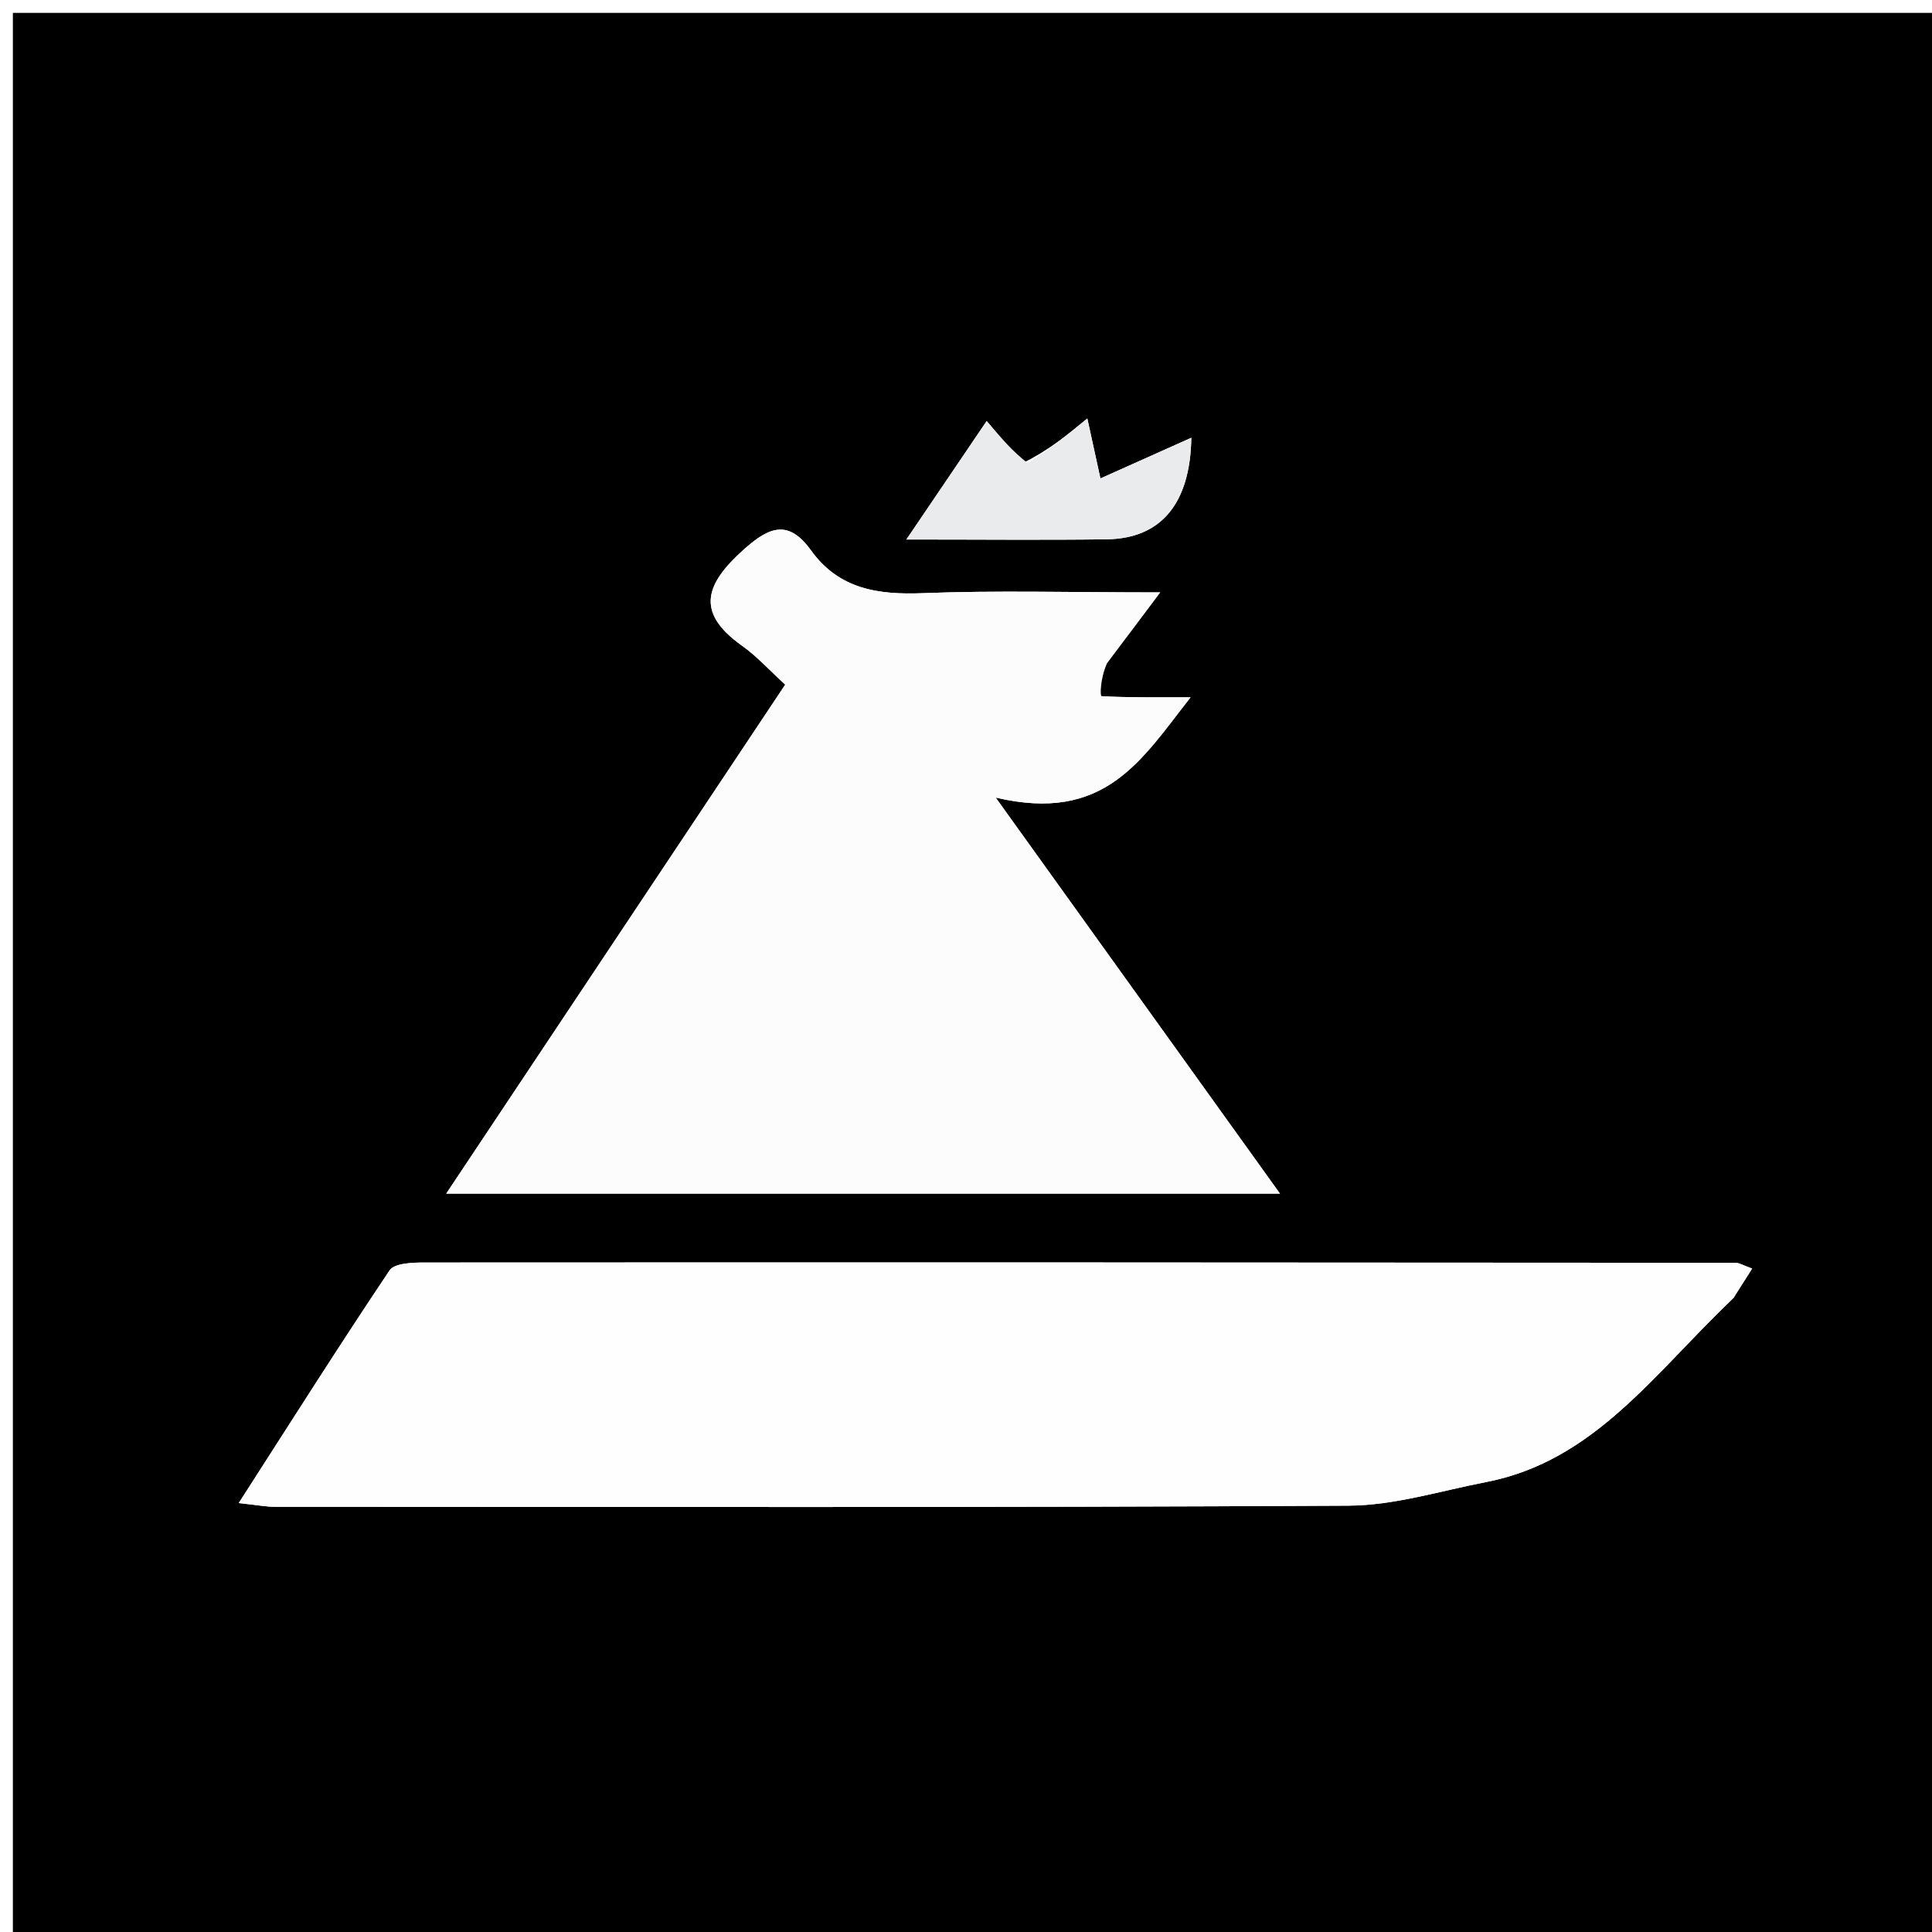
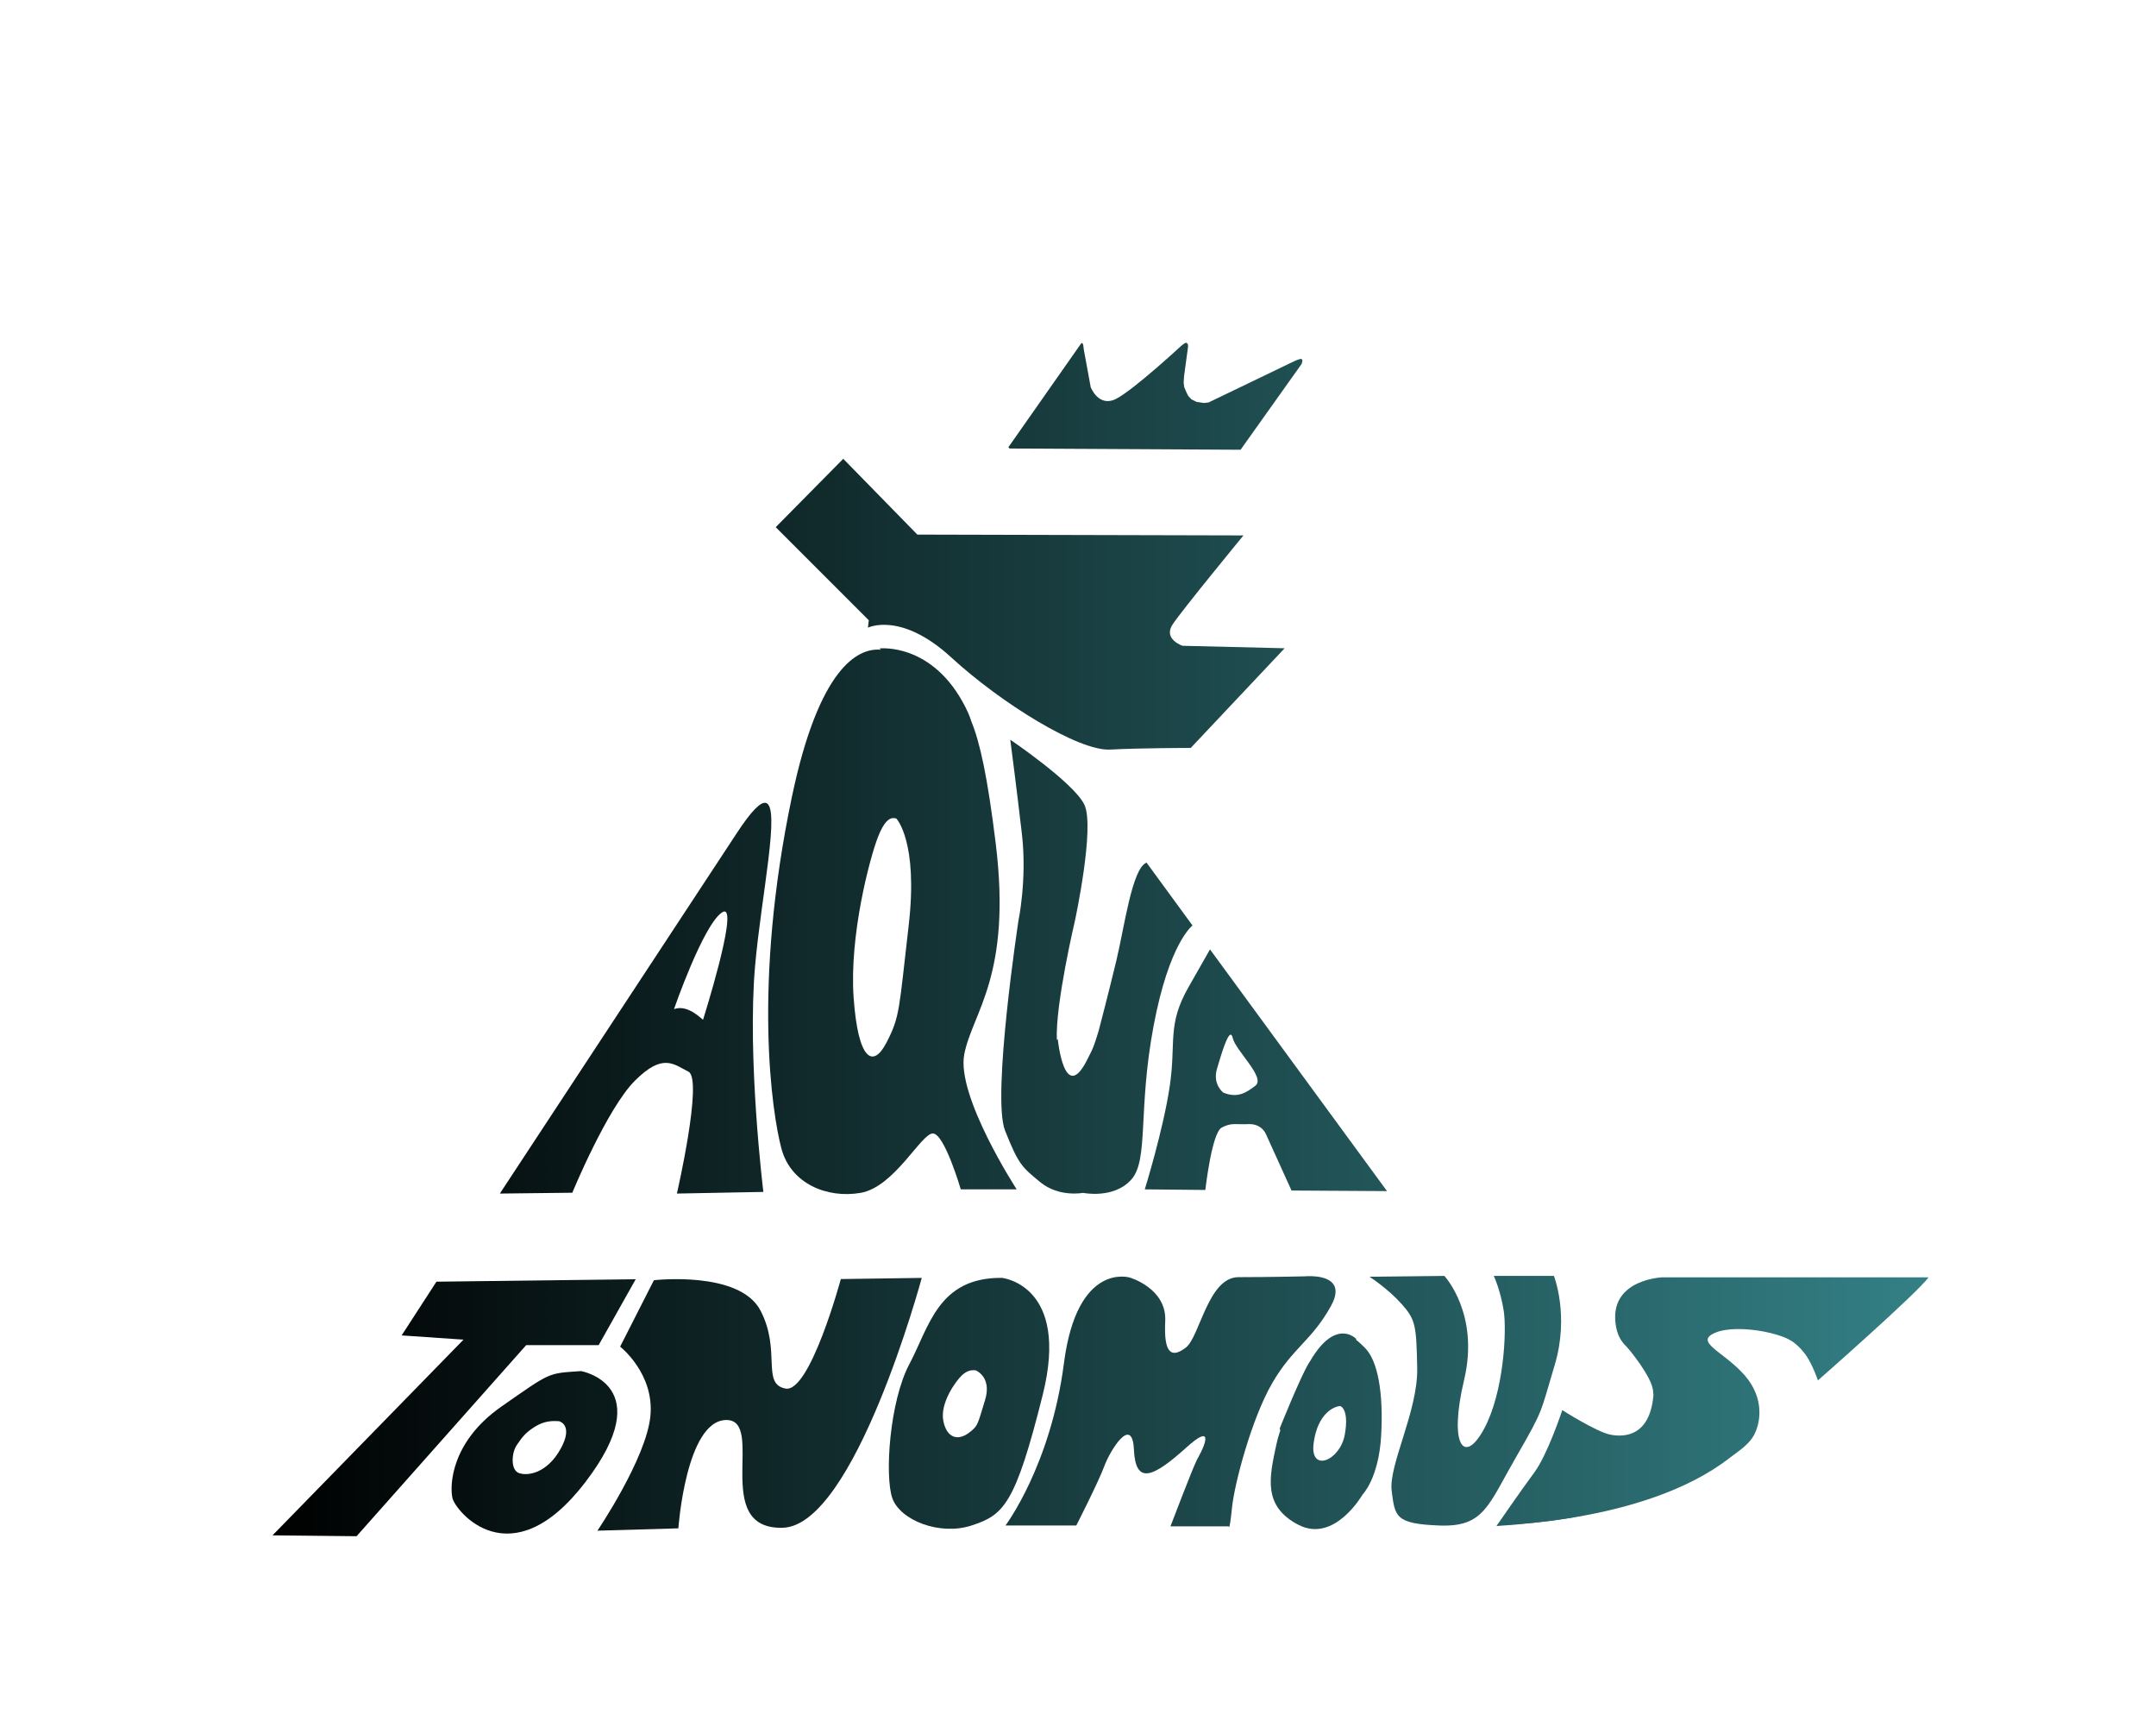
- <svg xmlns="http://www.w3.org/2000/svg" version="1.1" id="Layer_1" x="0px" y="0px" width="100%" viewBox="0 0 150 150" enable-background="new 0 0 150 150" xml:space="preserve">
-   <path fill="#000000" opacity="1" stroke="none" d=" M102,151   C68,151 34.5,151 1,151   C1,101 1,51 1,1   C51,1 101,1 151,1   C151,51 151,101 151,151   C134.833,151 118.667,151 102,151  M134.601,100.772   C135.059,100.042 135.518,99.312 136.034,98.49   C135.328,98.239 135.036,98.044 134.744,98.044   C100.79,98.019 66.836,98.005 32.882,98.023   C31.98,98.024 30.618,98.08 30.248,98.632   C26.339,104.459 22.589,110.391 18.535,116.699   C20.038,116.859 20.678,116.986 21.318,116.986   C49.114,116.992 76.91,117.055 104.705,116.899   C108.262,116.879 111.82,115.755 115.363,115.071   C123.77,113.447 128.392,106.671 134.601,100.772  M85.941,51.508   C87.099,49.962 88.258,48.416 90.072,45.994   C82.968,45.994 77.307,45.831 71.661,46.054   C68.174,46.192 65.14,45.746 62.975,42.743   C61.245,40.344 59.774,40.848 57.755,42.658   C54.844,45.27 53.898,47.487 57.586,50.115   C58.798,50.978 59.819,52.111 60.965,53.155   C52.175,66.353 43.532,79.33 34.646,92.672   C56.413,92.672 77.559,92.672 99.376,92.672   C92.108,82.548 85.222,72.955 77.303,61.922   C85.785,63.921 88.591,59.038 92.435,54.139   C89.488,54.139 87.49,54.165 85.499,54.05   C85.414,54.045 85.404,52.735 85.941,51.508  M79.395,35.962   C78.582,35.009 77.769,34.056 76.604,32.69   C74.61,35.632 72.705,38.443 70.372,41.886   C76.291,41.886 81.113,41.937 85.934,41.871   C90.139,41.813 92.411,39.1 92.494,33.987   C90.11,35.054 87.809,36.084 85.437,37.146   C85.085,35.535 84.8,34.23 84.42,32.492   C82.685,33.911 81.434,34.934 79.395,35.962  z" />
-   <path fill="#FEFEFE" opacity="1" stroke="none" d=" M134.317,101.029   C128.392,106.671 123.77,113.447 115.363,115.071   C111.82,115.755 108.262,116.879 104.705,116.899   C76.91,117.055 49.114,116.992 21.318,116.986   C20.678,116.986 20.038,116.859 18.535,116.699   C22.589,110.391 26.339,104.459 30.248,98.632   C30.618,98.08 31.98,98.024 32.882,98.023   C66.836,98.005 100.79,98.019 134.744,98.044   C135.036,98.044 135.328,98.239 136.034,98.49   C135.518,99.312 135.059,100.042 134.317,101.029  z" />
-   <path fill="#FCFCFC" opacity="1" stroke="none" d=" M85.65,51.77   C85.404,52.735 85.414,54.045 85.499,54.05   C87.49,54.165 89.488,54.139 92.435,54.139   C88.591,59.038 85.785,63.921 77.303,61.922   C85.222,72.955 92.108,82.548 99.376,92.672   C77.559,92.672 56.413,92.672 34.646,92.672   C43.532,79.33 52.175,66.353 60.965,53.155   C59.819,52.111 58.798,50.978 57.586,50.115   C53.898,47.487 54.844,45.27 57.755,42.658   C59.774,40.848 61.245,40.344 62.975,42.743   C65.14,45.746 68.174,46.192 71.661,46.054   C77.307,45.831 82.968,45.994 90.072,45.994   C88.258,48.416 87.099,49.962 85.65,51.77  z" />
-   <path fill="#EAEBED" opacity="1" stroke="none" d=" M79.789,35.959   C81.434,34.934 82.685,33.911 84.42,32.492   C84.8,34.23 85.085,35.535 85.437,37.146   C87.809,36.084 90.11,35.054 92.494,33.987   C92.411,39.1 90.139,41.813 85.934,41.871   C81.113,41.937 76.291,41.886 70.372,41.886   C72.705,38.443 74.61,35.632 76.604,32.69   C77.769,34.056 78.582,35.009 79.789,35.959  z" />
+ <svg xmlns="http://www.w3.org/2000/svg" xmlns:xlink="http://www.w3.org/1999/xlink" version="1.1" id="svg1" width="960" height="768.493" viewBox="0 0 960 768.493">
+   <defs id="defs1">
+     <linearGradient id="linearGradient3">
+       <stop style="stop-color:#000000;stop-opacity:1;" offset="0" id="stop3" />
+       <stop style="stop-color:#338085;stop-opacity:1;" offset="1" id="stop4" />
+     </linearGradient>
+     <linearGradient xlink:href="#linearGradient3" id="linearGradient4" x1="120.164" y1="418.178" x2="858.721" y2="418.178" gradientUnits="userSpaceOnUse" />
+   </defs>
+   <g id="layer1" style="display:inline">
+     <g id="g3" style="fill:url(#linearGradient4);stroke-width:0;stroke-dasharray:none">
+       <path style="fill:url(#linearGradient4);fill-opacity:1;stroke:#225646;stroke-width:0;stroke-opacity:1;stroke-dasharray:none" d="m 121.341,683.451 85.042,-87.117 -27.548,-1.88 15.5,-23.914 88.734,-1.1 -16.5,29.334 h -32.267 l -75.534,85.068 z" id="path1" />
+       <path id="path22" style="display:inline;fill:url(#linearGradient4);stroke:#225646;stroke-width:0;stroke-dasharray:none" d="M 446.131 568.838 C 417.676 568.579 413.751 590.621 404.92 607.219 C 396.089 623.816 393.882 657.012 397.316 666.867 C 400.751 676.722 418.411 683.725 432.639 679.057 C 446.866 674.389 452.018 669.98 464.283 620.965 C 476.548 571.95 446.131 568.838 446.131 568.838 z M 433.342 609.928 C 433.76 609.923 434.119 609.957 434.412 609.984 C 434.412 609.984 441.875 612.845 438.57 623.402 C 435.266 633.96 435.691 634.73 431.107 638.029 C 426.524 641.329 421.514 640.228 420.021 632.42 C 418.529 624.612 425.457 614.932 428.229 612.293 C 430.307 610.313 432.088 609.943 433.342 609.928 z " />
+       <path style="fill:url(#linearGradient4);fill-opacity:1;stroke:#225646;stroke-width:0;stroke-opacity:1;stroke-dasharray:none" d="m 481.256,153.085 -32.267,46.017 0.55,0.55 102.851,0.55 27.221,-38.252 0.227,-0.94 0.097,-0.551 -0.194,-0.421 c 0,0 -0.259,-0.292 -0.421,-0.292 -0.162,0 -1.167,0.292 -1.167,0.292 l -1.232,0.454 -1.167,0.551 -37.627,18.117 -1.977,0.227 -3.371,-0.486 -2.269,-1.134 -1.458,-1.556 -0.907,-1.88 -0.843,-1.977 -0.259,-2.009 0.194,-2.982 1.778,-13.086 -0.069,-0.94 -0.412,-0.596 -0.435,-0.183 -0.756,0.344 -1.238,0.917 c 0,0 -21.382,19.8 -29.173,23.742 -7.792,3.942 -11.275,-5.225 -11.275,-5.225 l -3.117,-16.959 c 0,0 -0.141,-3.864 -1.283,-2.292 z" id="path6" />
+       <path id="path26" style="display:inline;fill:url(#linearGradient4);stroke:#225646;stroke-width:0;stroke-dasharray:none" d="M 391.613 289.18 C 382.004 288.692 364.736 296.936 352.615 354.689 C 334.985 438.695 343.799 495.734 347.947 511.291 C 352.096 526.848 368.171 533.589 383.209 530.996 C 398.247 528.403 410.174 504.551 415.359 504.551 C 420.545 504.551 427.805 529.441 427.805 529.441 L 452.695 529.441 C 452.695 529.441 425.731 487.957 429.361 469.289 C 432.991 450.621 450.621 434.546 443.361 375.432 C 436.102 316.317 429.879 313.724 418.471 302.834 C 407.063 291.944 406.544 294.019 398.766 291.426 C 398.766 291.426 395.981 289.401 391.613 289.18 z M 397.691 364.156 C 398.244 364.138 398.718 364.26 399.105 364.357 C 399.105 364.357 408.962 374.526 404.598 412.07 C 400.233 449.614 400.795 452.351 394.74 464.084 C 388.686 475.817 382.069 471.906 380.098 444.139 C 378.126 416.372 387.279 381.956 390.939 372.57 C 393.685 365.531 396.035 364.211 397.691 364.156 z " />
+       <path id="path7" style="fill:url(#linearGradient4);fill-opacity:1;stroke:#225646;stroke-width:0;stroke-opacity:1;stroke-dasharray:none" d="M 538.775 422.619 L 529.182 439.473 C 519.588 456.326 523.737 463.843 520.885 483.289 C 518.033 502.735 509.736 529.441 509.736 529.441 L 536.701 529.701 C 536.701 529.701 539.553 504.291 543.961 501.957 C 548.369 499.624 549.923 500.662 555.887 500.402 C 561.85 500.143 563.666 504.811 563.666 504.811 L 575.074 529.959 L 617.596 530.219 L 538.775 422.619 z M 548.031 460.576 C 548.372 460.604 548.664 461.049 548.887 462.029 C 550.183 467.733 563.665 479.659 558.998 483.289 C 554.331 486.919 550.702 488.734 544.738 486.4 C 544.738 486.4 539.813 482.772 541.887 475.771 C 543.604 469.974 546.389 460.442 548.031 460.576 z " />
+       <path style="fill:url(#linearGradient4);fill-opacity:1;stroke:#225646;stroke-width:0;stroke-opacity:1;stroke-dasharray:none" d="m 510.514,383.987 20.483,28.002 c 0,0 -10.371,7.519 -17.371,44.855 -7,37.336 -2.074,59.374 -9.852,68.19 -7.778,8.815 -21.52,5.963 -21.52,5.963 0,0 -10.63,2.074 -18.927,-4.667 -8.297,-6.741 -9.852,-8.038 -15.816,-23.076 -5.963,-15.038 5.963,-93.339 5.963,-93.339 0,0 3.889,-18.409 1.556,-38.632 -2.333,-20.224 -5.186,-42.003 -5.186,-42.003 0,0 28.002,18.927 32.928,28.78 4.926,9.852 -4.148,51.855 -4.148,51.855 0,0 -8.815,37.336 -8.038,53.152 0.778,15.816 -1.815,10.63 3.889,18.927 5.704,8.297 14.779,-23.335 14.779,-23.335 0,0 4.148,-15.816 7.778,-30.854 3.63,-15.038 7,-41.225 13.482,-43.818 z" id="path8" />
+       <path id="path11" style="fill:url(#linearGradient4);fill-opacity:1;stroke:#225646;stroke-width:0;stroke-opacity:1;stroke-dasharray:none" d="M 598.02 594.324 C 595.556 594.389 592.187 596.075 588.557 602.557 C 581.297 615.52 571.443 628.484 568.332 643.004 C 565.221 657.523 562.11 670.486 578.186 678.783 C 594.261 687.08 606.705 665.301 606.705 665.301 C 606.705 665.301 613.965 658.042 615.002 638.855 C 616.039 619.669 613.446 605.669 607.742 599.965 C 602.038 594.261 602.039 595.816 602.039 595.816 C 602.039 595.816 600.483 594.259 598.02 594.324 z M 596.723 625.891 C 596.723 625.891 600.871 626.928 598.797 638.596 C 596.723 650.263 583.111 655.838 584.926 642.355 C 586.741 628.873 594.26 626.02 596.723 625.891 z " />
+       <path style="fill:url(#linearGradient4);fill-opacity:1;stroke:#225646;stroke-width:0;stroke-opacity:1;stroke-dasharray:none" d="m 386.471,279.403 c 0,0 14.667,-7.333 37.034,13.2 22.367,20.534 56.834,41.801 70.768,41.067 13.934,-0.733 35.934,-0.733 35.934,-0.733 l 41.801,-44.367 -45.467,-1.1 c 0,0 -8.8,-2.933 -4.4,-9.533 4.4,-6.6 31.534,-39.6 31.534,-39.6 l -145.202,-0.367 -33,-33.734 -30.067,30.434 41.434,41.434 z" id="path14" />
+       <path id="path13" style="fill:url(#linearGradient4);stroke:#225646;stroke-width:0;stroke-dasharray:none" d="M 258.758 610.336 C 243.72 611.373 245.534 610.594 223.236 626.15 C 200.939 641.707 200.161 661.153 201.457 666.857 C 202.753 672.561 227.385 703.156 260.572 659.857 C 293.76 616.558 258.758 610.336 258.758 610.336 z M 246.824 632.566 C 247.509 632.559 248.199 632.584 248.904 632.633 C 248.904 632.633 255.646 634.189 249.553 645.078 C 243.46 655.968 234.775 657.135 231.016 655.709 C 227.256 654.283 227.774 646.634 230.107 643.264 C 232.441 639.893 233.737 637.948 237.756 635.355 C 241.021 633.249 243.858 632.598 246.824 632.566 z " />
+       <path style="fill:url(#linearGradient4);stroke:#225646;stroke-width:0;stroke-dasharray:none" d="m 410.433,568.851 c 0,0 -29.817,110.451 -61.967,111.229 -32.15,0.778 -7.26,-48.225 -25.15,-47.966 -17.89,0.259 -21.261,48.225 -21.261,48.225 l -36.039,1.037 c 0,0 21.779,-32.15 23.594,-51.077 1.815,-18.927 -13.482,-30.854 -13.482,-30.854 l 15.038,-29.557 c 0,0 38.114,-4.408 47.447,13.482 9.334,17.89 0.259,32.669 11.149,34.743 10.89,2.074 24.631,-48.744 24.631,-48.744 z" id="path24" />
+       <path id="path25" style="fill:url(#linearGradient4);stroke:#225646;stroke-width:0;stroke-dasharray:none" d="M 340.93 357.396 C 338.667 356.955 334.678 360.805 328.17 370.705 C 302.136 410.306 222.57 531.307 222.57 531.307 L 254.836 530.939 C 254.836 530.939 270.236 493.539 282.703 481.072 C 295.17 468.605 299.937 473.739 306.537 477.039 C 313.137 480.339 301.404 531.307 301.404 531.307 L 339.904 530.574 C 339.904 530.574 332.572 471.172 336.238 429.738 C 338.988 398.663 347.719 358.72 340.93 357.396 z M 322.525 405.744 C 328.397 405.412 313.2 453.367 313.076 453.861 C 312.947 454.38 306.723 446.862 300.111 449.195 C 300.111 449.195 313.075 411.731 321.502 406.156 C 321.897 405.895 322.237 405.76 322.525 405.744 z " />
+       <path style="fill:url(#linearGradient4);stroke:#225646;stroke-width:0;stroke-dasharray:none" d="m 609.774,568.34 33.367,-0.367 c 0,0 15.767,16.867 8.8,46.201 -6.967,29.334 0,38.134 8.8,22 8.8,-16.134 10.267,-43.634 8.8,-52.801 -1.467,-9.167 -4.4,-15.4 -4.4,-15.4 h 26.767 c 0,0 6.967,17.6 0.367,39.6 -6.6,22 -4.767,19.434 -17.234,41.067 -12.467,21.634 -14.3,31.167 -34.1,30.434 -19.8,-0.733 -19.8,-4.033 -21.267,-15.4 -1.467,-11.367 11.733,-35.567 11.367,-54.634 -0.367,-19.067 -0.733,-21.634 -6.967,-28.6 -6.233,-6.967 -14.3,-12.1 -14.3,-12.1 z" id="path27" />
+       <path style="fill:url(#linearGradient4);fill-opacity:1;stroke:none;stroke-width:0;stroke-dasharray:none" d="m 858.721,568.592 h -118.489 c 0,0 -22.298,0.778 -21.001,19.186 1.296,18.409 18.149,11.408 17.112,31.632 -1.037,20.224 -13.223,20.483 -19.446,19.186 -6.223,-1.296 -21.261,-10.89 -21.261,-10.89 0,0 -6.482,19.705 -12.445,27.742 -5.963,8.038 -16.853,23.853 -16.853,23.853 0,0 30.335,-1.815 44.077,-6.223 13.742,-4.408 32.671,-8.293 46.151,-16.075 13.48,-7.783 21.001,-12.445 24.113,-17.631 3.111,-5.186 5.445,-16.594 -3.889,-27.224 -9.334,-10.63 -22.816,-14.779 -12.964,-18.927 9.852,-4.148 34.484,0.259 39.151,7.778 4.667,7.519 6.482,13.482 6.482,13.482 0,0 44.595,-39.151 49.262,-45.892 z" id="path35" />
+       <path style="fill:url(#linearGradient4);fill-opacity:1;stroke:none;stroke-width:0;stroke-dasharray:none" d="m 806.493,607.024 c 0,0 -3.667,-7.517 -10.267,-11 -6.6,-3.483 10.817,2.933 10.817,2.933 z" id="path36" />
+       <path style="fill:url(#linearGradient4);fill-opacity:1;stroke:none;stroke-width:0;stroke-dasharray:none" d="m 724.416,599.575 c 0,0 11.538,13.482 11.667,19.964 0.13,6.482 8.556,-14.39 8.556,-14.39 l -14.39,-9.982 z" id="path37" />
+       <path style="fill:url(#linearGradient4);fill-opacity:1;stroke:none;stroke-width:0;stroke-dasharray:none" d="m 666.608,678.892 c 0,0 70.584,-0.917 107.068,-32.817 36.484,-31.9 -69.484,6.233 -69.484,6.233 z" id="path38" />
+       <path style="fill:url(#linearGradient4);fill-opacity:1;stroke:none;stroke-width:0;stroke-dasharray:none" d="m 391.605,288.662 c 0,0 23.65,-2.842 38.317,26.217 14.667,29.059 -38.317,-26.217 -38.317,-26.217 z" id="path39" />
+       <path style="fill:url(#linearGradient4);fill-opacity:1;stroke:none;stroke-width:0;stroke-dasharray:none" d="m 470.989,462.556 c 0,0 2.933,29.7 13.2,8.983 10.267,-20.717 10.817,-20.625 10.817,-20.625 0,0 3.667,33.367 3.392,33.917 -0.275,0.55 -12.283,10.083 -14.942,11.092 -2.658,1.008 -25.3,2.933 -26.675,-1.1 -1.375,-4.033 4.125,-26.217 5.592,-27.5 1.467,-1.283 9.258,-5.042 9.258,-5.042 z" id="path40" />
+       <path id="path41" style="fill:url(#linearGradient4);fill-opacity:1;stroke:none;stroke-width:0;stroke-dasharray:none" d="M 584.008 568.082 C 582.252 568.03 580.99 568.156 580.99 568.156 C 580.99 568.156 565.039 568.523 551.473 568.523 C 537.906 568.523 534.239 595.108 528.006 599.875 C 521.772 604.642 518.106 602.807 518.84 588.141 C 519.573 573.474 503.072 568.707 503.072 568.707 C 503.072 568.707 479.605 561.375 473.738 606.842 C 467.872 652.309 447.705 679.074 447.705 679.074 L 479.24 679.074 C 479.24 679.074 489.14 659.641 491.707 652.674 C 494.274 645.707 504.173 629.575 504.906 645.342 C 505.64 661.109 513.34 657.809 528.373 644.242 C 539.8 633.93 537.449 641.827 533.252 649.273 C 533.105 649.559 532.955 649.86 532.812 650.135 C 531.068 653.494 521.232 679.269 521.166 679.441 L 547.074 679.441 C 547.074 679.441 547.441 682.375 548.541 671.375 C 549.641 660.375 557.341 631.407 566.508 615.641 C 575.675 599.874 583.924 596.941 592.541 581.541 C 599.004 569.991 589.276 568.237 584.008 568.082 z " />
+       <path style="fill:url(#linearGradient4);fill-opacity:1;stroke:none;stroke-width:0;stroke-dasharray:none" d="m 603.908,596.024 c 0,0 -14.117,-15.034 -29.15,29.884 -15.034,44.917 25.667,-20.167 25.667,-20.167 z" id="path43" />
+       <path style="fill:url(#linearGradient4);fill-opacity:1;stroke:none;stroke-width:0;stroke-dasharray:none" d="m 569.807,635.9 c 0,0 9.167,-23.009 13.017,-29.059 3.85,-6.05 -2.75,17.142 -2.75,17.142 l -9.35,14.392 z" id="path44" />
+     </g>
+   </g>
+   <g id="layer2" style="display:inline" />
</svg>
